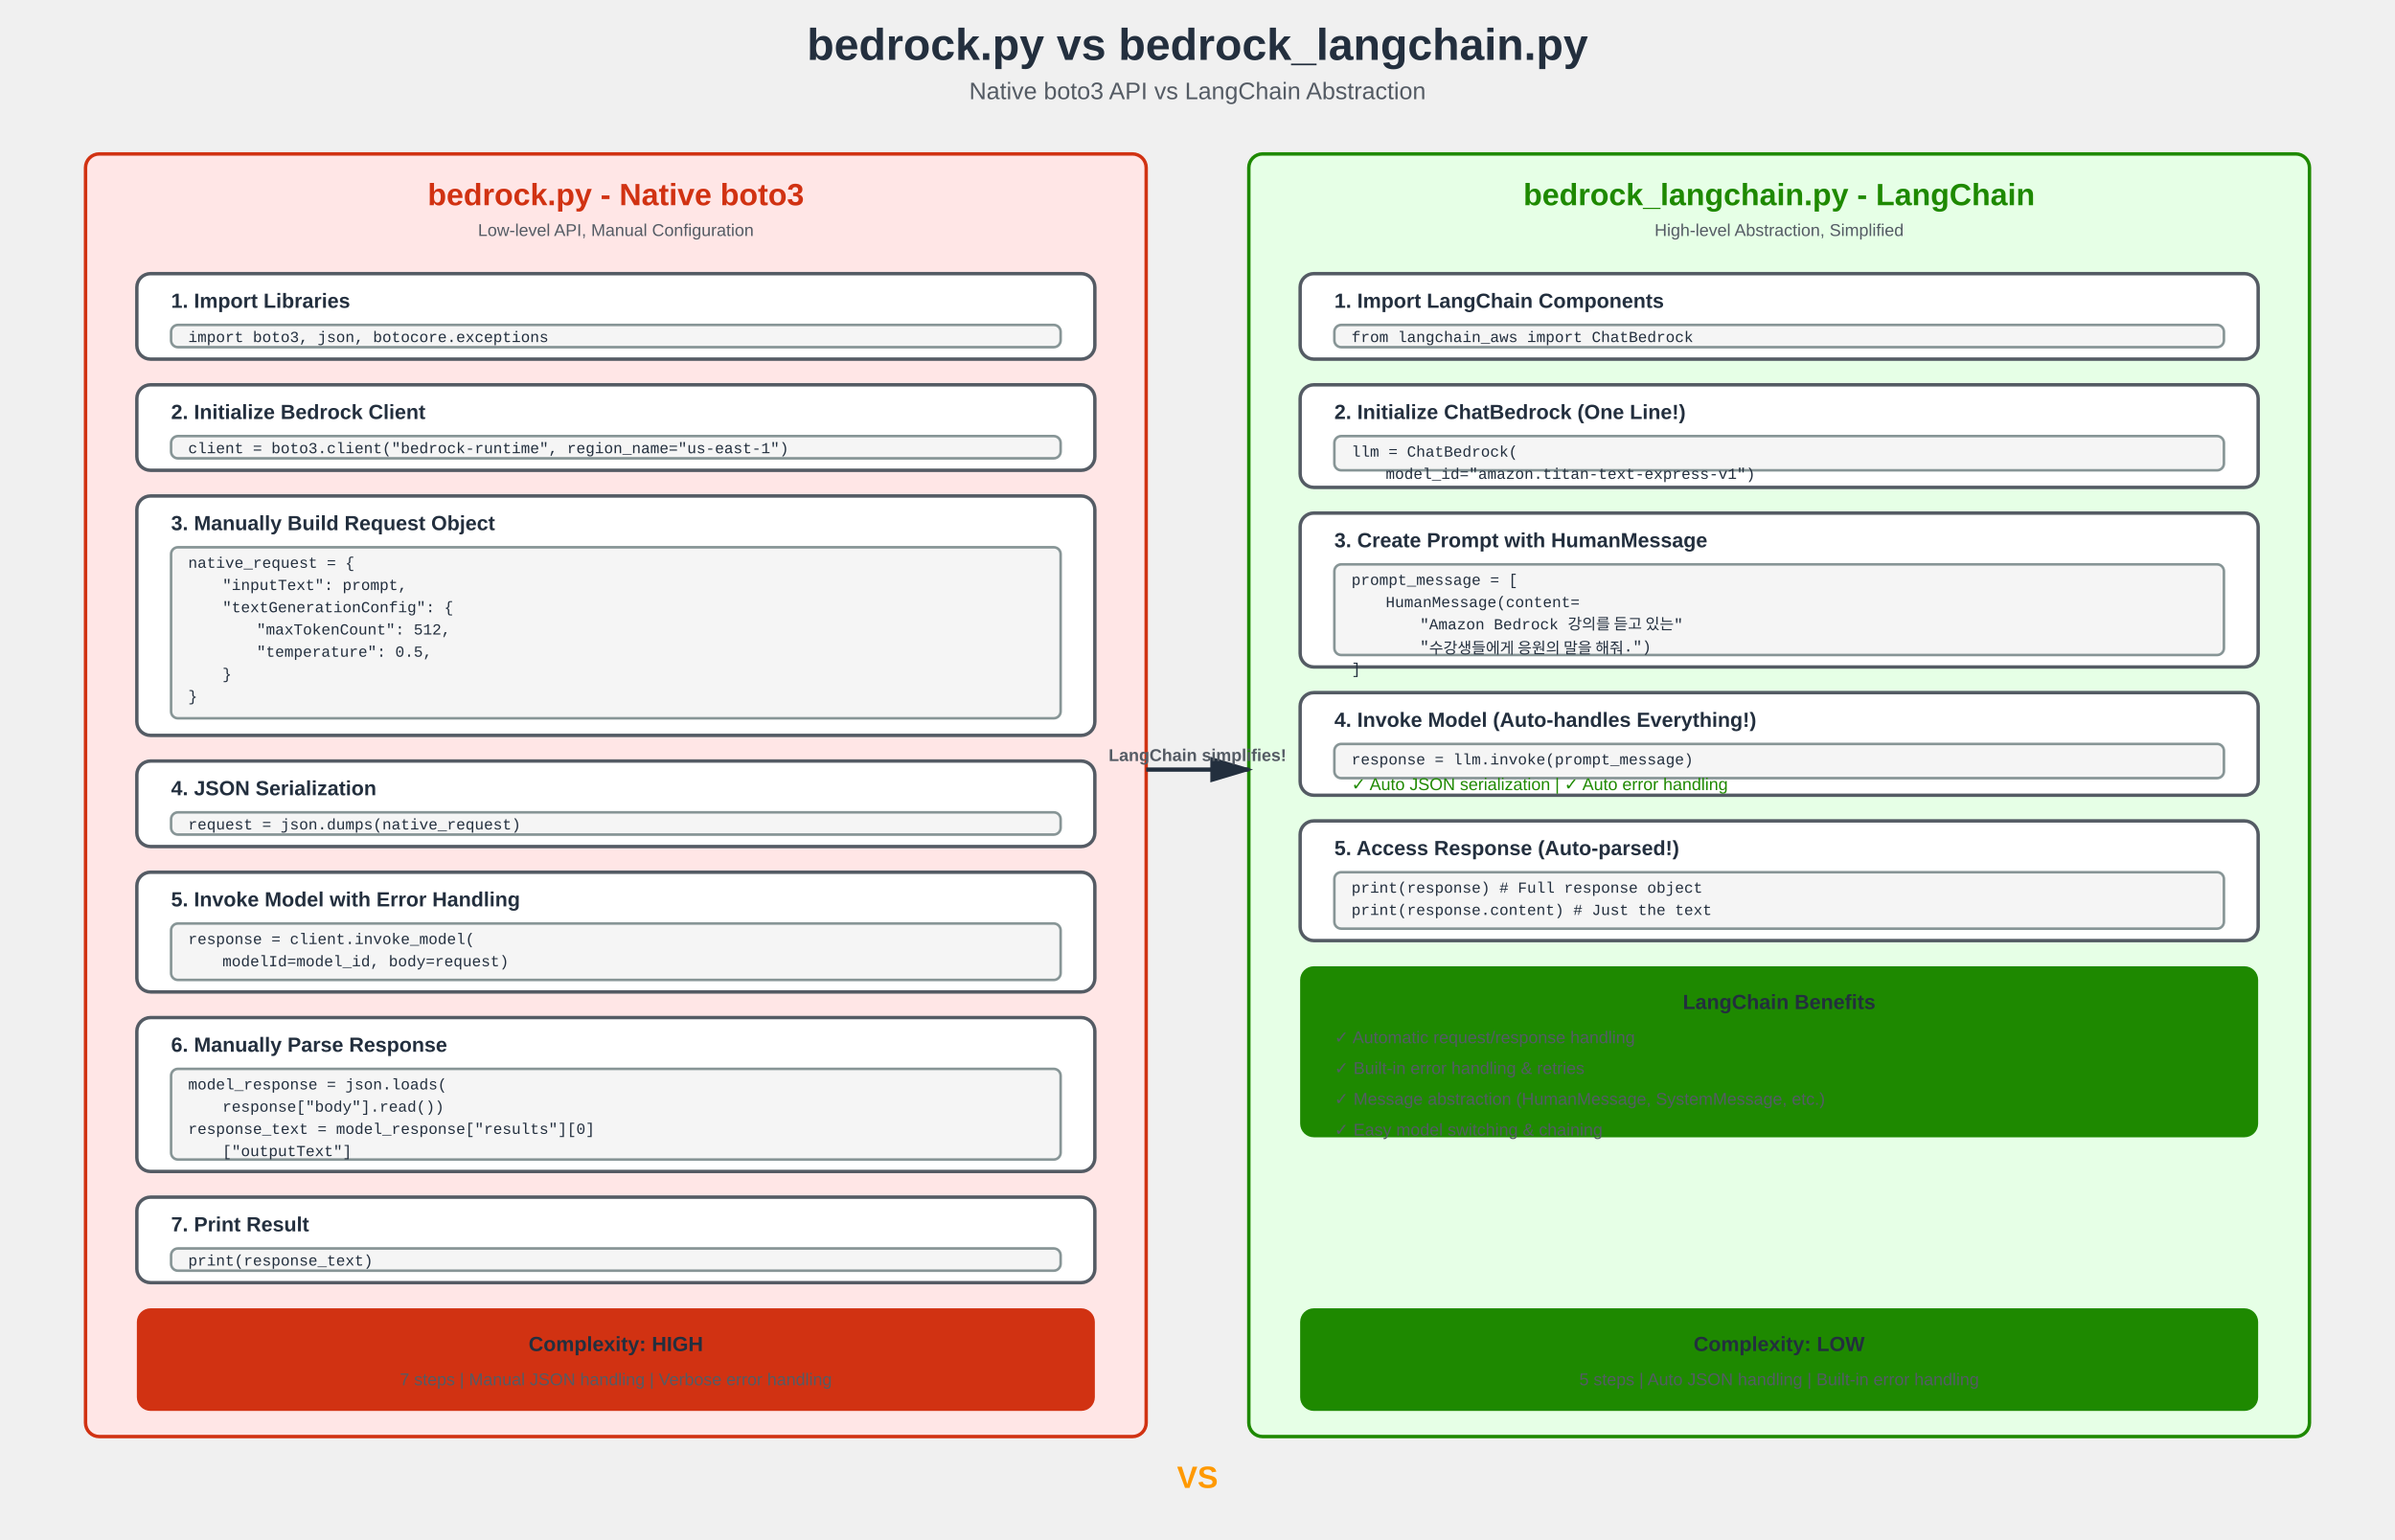
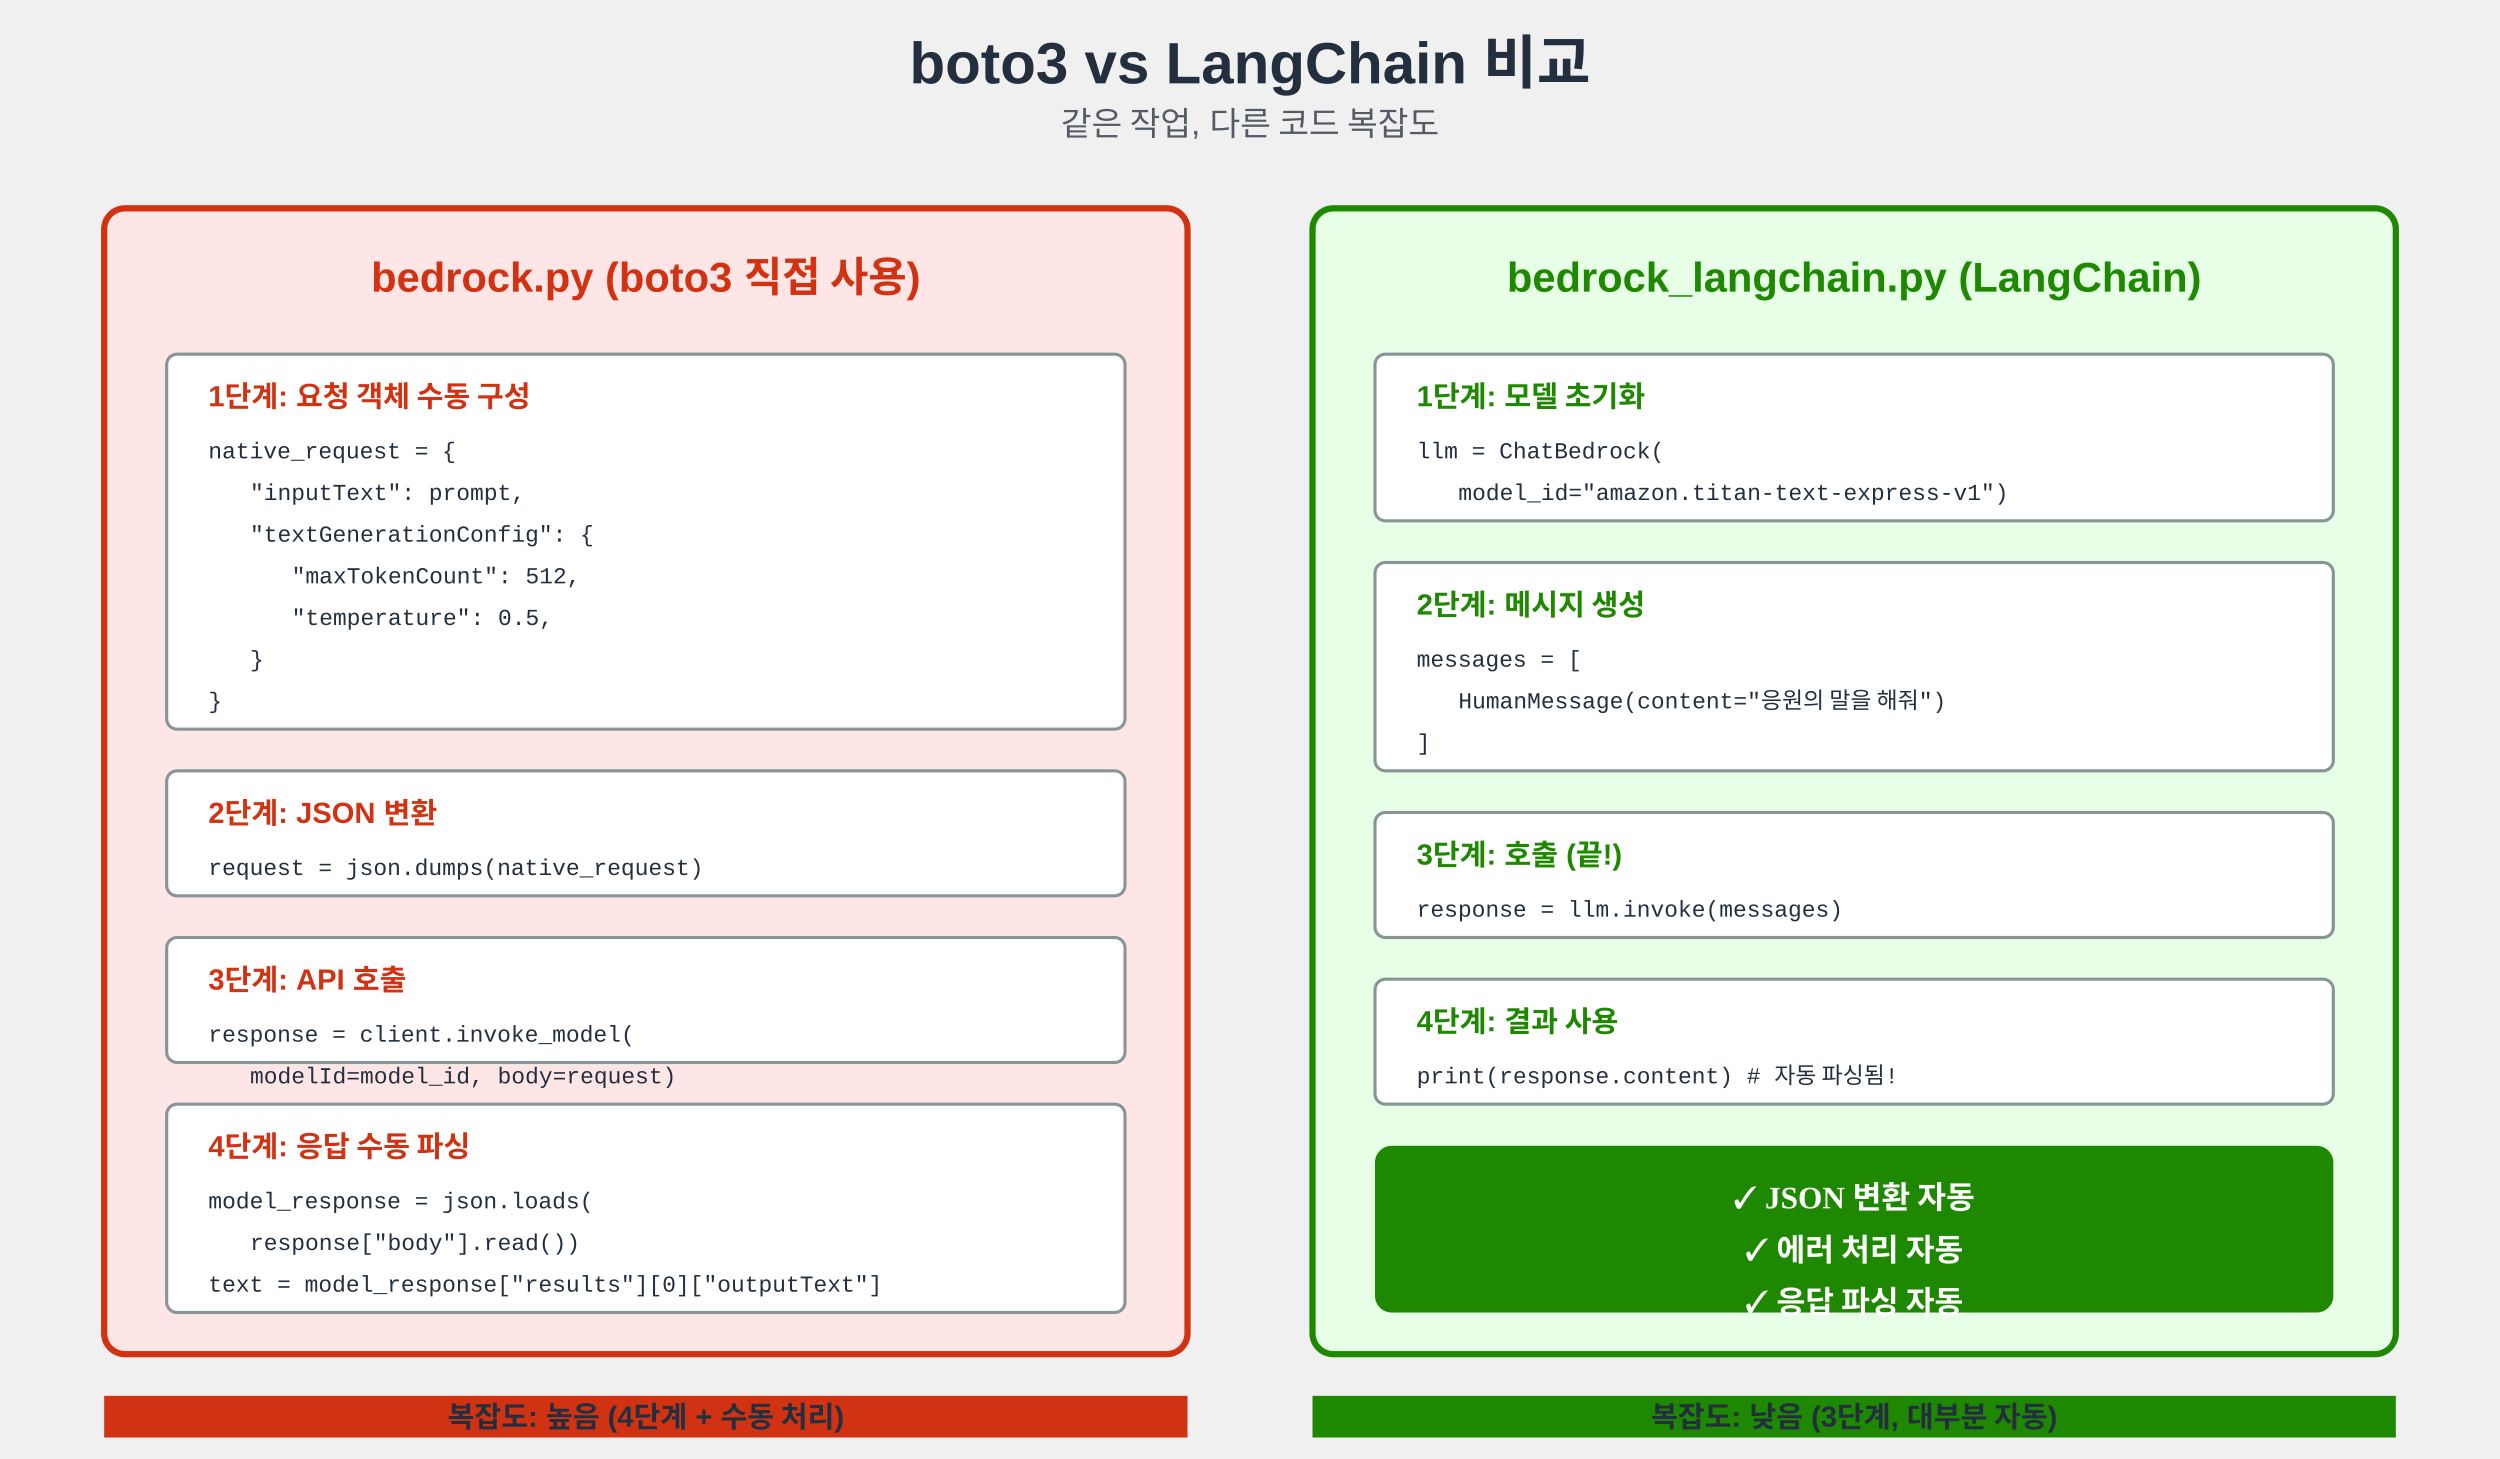
- <svg xmlns="http://www.w3.org/2000/svg" viewBox="0 0 1400 900">
+ <svg xmlns="http://www.w3.org/2000/svg" viewBox="0 0 1200 700">
  <defs>
    <style>
-       .title { font-family: Arial, sans-serif; font-size: 26px; font-weight: bold; fill: #232f3e; }
-       .subtitle { font-family: Arial, sans-serif; font-size: 14px; fill: #545b64; }
-       .section-title { font-family: Arial, sans-serif; font-size: 18px; fill: #232f3e; font-weight: 600; }
-       .label { font-family: Arial, sans-serif; font-size: 12px; fill: #232f3e; font-weight: 600; }
-       .small-label { font-family: Arial, sans-serif; font-size: 10px; fill: #545b64; }
-       .code { font-family: 'Courier New', monospace; font-size: 10px; fill: #232f3e; }
-       .code-small { font-family: 'Courier New', monospace; font-size: 9px; fill: #232f3e; }
-       .highlight { font-weight: 600; fill: #ff9900; }
-       .aws-orange { fill: #ff9900; }
-       .aws-blue { fill: #527fff; }
-       .aws-green { fill: #1e8900; }
-       .box { fill: #ffffff; stroke: #545b64; stroke-width: 2; rx: 8; }
-       .native-box { fill: #ffe6e6; stroke: #d13212; stroke-width: 2; rx: 8; }
-       .langchain-box { fill: #e6ffe6; stroke: #1e8900; stroke-width: 2; rx: 8; }
-       .code-box { fill: #f5f5f5; stroke: #879596; stroke-width: 1.5; rx: 4; }
-       .arrow { fill: none; stroke: #232f3e; stroke-width: 2.5; marker-end: url(#arrowhead); }
+       .title { font-family: Arial, sans-serif; font-size: 28px; font-weight: bold; fill: #232f3e; }
+       .subtitle { font-family: Arial, sans-serif; font-size: 16px; fill: #545b64; }
+       .label { font-family: Arial, sans-serif; font-size: 14px; fill: #232f3e; font-weight: 600; }
+       .code { font-family: 'Courier New', monospace; font-size: 11px; fill: #232f3e; }
+       .highlight { font-size: 15px; font-weight: 600; }
+       .native-box { fill: #ffe6e6; stroke: #d13212; stroke-width: 3; rx: 10; }
+       .langchain-box { fill: #e6ffe6; stroke: #1e8900; stroke-width: 3; rx: 10; }
+       .code-box { fill: #ffffff; stroke: #879596; stroke-width: 1.5; rx: 5; }
    </style>
-     <marker id="arrowhead" markerWidth="10" markerHeight="10" refX="9" refY="3" orient="auto">
-       <polygon points="0 0, 10 3, 0 6" fill="#232f3e" />
-     </marker>
  </defs>
-   <text x="700" y="35" text-anchor="middle" class="title">bedrock.py vs bedrock_langchain.py</text>
-   <text x="700" y="58" text-anchor="middle" class="subtitle">Native boto3 API vs LangChain Abstraction</text>
-   <rect class="native-box" x="50" y="90" width="620" height="750" />
-   <text x="360" y="120" text-anchor="middle" class="section-title" style="fill: #d13212;">bedrock.py - Native boto3</text>
-   <text x="360" y="138" text-anchor="middle" class="small-label">Low-level API, Manual Configuration</text>
-   <rect class="box" x="80" y="160" width="560" height="50" />
-   <text x="100" y="180" class="label">1. Import Libraries</text>
-   <rect class="code-box" x="100" y="190" width="520" height="13" />
-   <text x="110" y="200" class="code-small">import boto3, json, botocore.exceptions</text>
-   <rect class="box" x="80" y="225" width="560" height="50" />
-   <text x="100" y="245" class="label">2. Initialize Bedrock Client</text>
-   <rect class="code-box" x="100" y="255" width="520" height="13" />
-   <text x="110" y="265" class="code-small">client = boto3.client("bedrock-runtime", region_name="us-east-1")</text>
-   <rect class="box" x="80" y="290" width="560" height="140" />
-   <text x="100" y="310" class="label">3. Manually Build Request Object</text>
-   <rect class="code-box" x="100" y="320" width="520" height="100" />
-   <text x="110" y="332" class="code-small">native_request = {</text>
-   <text x="130" y="345" class="code-small">"inputText": prompt,</text>
-   <text x="130" y="358" class="code-small">"textGenerationConfig": {</text>
-   <text x="150" y="371" class="code-small">"maxTokenCount": 512,</text>
-   <text x="150" y="384" class="code-small">"temperature": 0.5,</text>
-   <text x="130" y="397" class="code-small">}</text>
-   <text x="110" y="410" class="code-small">}</text>
-   <rect class="box" x="80" y="445" width="560" height="50" fill="#fff5e6" />
-   <text x="100" y="465" class="label">4. JSON Serialization</text>
-   <rect class="code-box" x="100" y="475" width="520" height="13" />
-   <text x="110" y="485" class="code-small">request = json.dumps(native_request)</text>
-   <rect class="box" x="80" y="510" width="560" height="70" fill="#ffe6e6" />
-   <text x="100" y="530" class="label">5. Invoke Model with Error Handling</text>
-   <rect class="code-box" x="100" y="540" width="520" height="33" />
-   <text x="110" y="552" class="code-small">response = client.invoke_model(</text>
-   <text x="130" y="565" class="code-small">modelId=model_id, body=request)</text>
-   <rect class="box" x="80" y="595" width="560" height="90" fill="#fff5e6" />
-   <text x="100" y="615" class="label">6. Manually Parse Response</text>
-   <rect class="code-box" x="100" y="625" width="520" height="53" />
-   <text x="110" y="637" class="code-small">model_response = json.loads(</text>
-   <text x="130" y="650" class="code-small">response["body"].read())</text>
-   <text x="110" y="663" class="code-small">response_text = model_response["results"][0]</text>
-   <text x="130" y="676" class="code-small">["outputText"]</text>
-   <rect class="box" x="80" y="700" width="560" height="50" />
-   <text x="100" y="720" class="label">7. Print Result</text>
-   <rect class="code-box" x="100" y="730" width="520" height="13" />
-   <text x="110" y="740" class="code-small">print(response_text)</text>
-   <rect x="80" y="765" width="560" height="60" fill="#d13212" rx="8" />
-   <text x="360" y="790" text-anchor="middle" class="label" fill="white" font-size="14px">Complexity: HIGH</text>
-   <text x="360" y="810" text-anchor="middle" class="small-label" fill="white">7 steps | Manual JSON handling | Verbose error handling</text>
-   <rect class="langchain-box" x="730" y="90" width="620" height="750" />
-   <text x="1040" y="120" text-anchor="middle" class="section-title" style="fill: #1e8900;">bedrock_langchain.py - LangChain</text>
-   <text x="1040" y="138" text-anchor="middle" class="small-label">High-level Abstraction, Simplified</text>
-   <rect class="box" x="760" y="160" width="560" height="50" />
-   <text x="780" y="180" class="label">1. Import LangChain Components</text>
-   <rect class="code-box" x="780" y="190" width="520" height="13" />
-   <text x="790" y="200" class="code-small">from langchain_aws import ChatBedrock</text>
-   <rect class="box" x="760" y="225" width="560" height="60" fill="#e6ffe6" />
-   <text x="780" y="245" class="label">2. Initialize ChatBedrock (One Line!)</text>
-   <rect class="code-box" x="780" y="255" width="520" height="20" />
-   <text x="790" y="267" class="code-small">llm = ChatBedrock(</text>
-   <text x="810" y="280" class="code-small">model_id="amazon.titan-text-express-v1")</text>
-   <rect class="box" x="760" y="300" width="560" height="90" fill="#e6ffe6" />
-   <text x="780" y="320" class="label">3. Create Prompt with HumanMessage</text>
-   <rect class="code-box" x="780" y="330" width="520" height="53" />
-   <text x="790" y="342" class="code-small">prompt_message = [</text>
-   <text x="810" y="355" class="code-small">HumanMessage(content=</text>
-   <text x="830" y="368" class="code-small">"Amazon Bedrock 강의를 듣고 있는"</text>
-   <text x="830" y="381" class="code-small">"수강생들에게 응원의 말을 해줘.")</text>
-   <text x="790" y="394" class="code-small">]</text>
-   <rect class="box" x="760" y="405" width="560" height="60" fill="#d4f4dd" />
-   <text x="780" y="425" class="label">4. Invoke Model (Auto-handles Everything!)</text>
-   <rect class="code-box" x="780" y="435" width="520" height="20" />
-   <text x="790" y="447" class="code-small">response = llm.invoke(prompt_message)</text>
-   <text x="790" y="462" class="small-label" style="fill: #1e8900;">✓ Auto JSON serialization | ✓ Auto error handling</text>
-   <rect class="box" x="760" y="480" width="560" height="70" />
-   <text x="780" y="500" class="label">5. Access Response (Auto-parsed!)</text>
-   <rect class="code-box" x="780" y="510" width="520" height="33" />
-   <text x="790" y="522" class="code-small">print(response)  # Full response object</text>
-   <text x="790" y="535" class="code-small">print(response.content)  # Just the text</text>
-   <rect x="760" y="565" width="560" height="100" fill="#1e8900" rx="8" />
-   <text x="1040" y="590" text-anchor="middle" class="label" fill="white" font-size="14px">LangChain Benefits</text>
-   <text x="780" y="610" class="small-label" fill="white">✓ Automatic request/response handling</text>
-   <text x="780" y="628" class="small-label" fill="white">✓ Built-in error handling &amp; retries</text>
-   <text x="780" y="646" class="small-label" fill="white">✓ Message abstraction (HumanMessage, SystemMessage, etc.)</text>
-   <text x="780" y="664" class="small-label" fill="white">✓ Easy model switching &amp; chaining</text>
-   <rect x="760" y="765" width="560" height="60" fill="#1e8900" rx="8" />
-   <text x="1040" y="790" text-anchor="middle" class="label" fill="white" font-size="14px">Complexity: LOW</text>
-   <text x="1040" y="810" text-anchor="middle" class="small-label" fill="white">5 steps | Auto JSON handling | Built-in error handling</text>
-   <text x="700" y="870" text-anchor="middle" class="section-title" style="fill: #ff9900;">VS</text>
-   <path d="M 670 450 L 730 450" class="arrow" />
-   <text x="700" y="445" text-anchor="middle" class="small-label" fill="#ff9900" font-weight="600">LangChain simplifies!</text>
+   <text x="600" y="40" text-anchor="middle" class="title">boto3 vs LangChain 비교</text>
+   <text x="600" y="65" text-anchor="middle" class="subtitle">같은 작업, 다른 코드 복잡도</text>
+   <rect class="native-box" x="50" y="100" width="520" height="550" />
+   <text x="310" y="140" text-anchor="middle" class="label" style="fill: #d13212; font-size: 20px;">bedrock.py (boto3 직접 사용)</text>
+   <rect class="code-box" x="80" y="170" width="460" height="180" />
+   <text x="100" y="195" class="label" style="fill: #d13212;">1단계: 요청 객체 수동 구성</text>
+   <text x="100" y="220" class="code">native_request = {</text>
+   <text x="120" y="240" class="code">  "inputText": prompt,</text>
+   <text x="120" y="260" class="code">  "textGenerationConfig": {</text>
+   <text x="140" y="280" class="code">    "maxTokenCount": 512,</text>
+   <text x="140" y="300" class="code">    "temperature": 0.5,</text>
+   <text x="120" y="320" class="code">  }</text>
+   <text x="100" y="340" class="code">}</text>
+   <rect class="code-box" x="80" y="370" width="460" height="60" />
+   <text x="100" y="395" class="label" style="fill: #d13212;">2단계: JSON 변환</text>
+   <text x="100" y="420" class="code">request = json.dumps(native_request)</text>
+   <rect class="code-box" x="80" y="450" width="460" height="60" />
+   <text x="100" y="475" class="label" style="fill: #d13212;">3단계: API 호출</text>
+   <text x="100" y="500" class="code">response = client.invoke_model(</text>
+   <text x="120" y="520" class="code">modelId=model_id, body=request)</text>
+   <rect class="code-box" x="80" y="530" width="460" height="100" />
+   <text x="100" y="555" class="label" style="fill: #d13212;">4단계: 응답 수동 파싱</text>
+   <text x="100" y="580" class="code">model_response = json.loads(</text>
+   <text x="120" y="600" class="code">response["body"].read())</text>
+   <text x="100" y="620" class="code">text = model_response["results"][0]["outputText"]</text>
+   <rect class="langchain-box" x="630" y="100" width="520" height="550" />
+   <text x="890" y="140" text-anchor="middle" class="label" style="fill: #1e8900; font-size: 20px;">bedrock_langchain.py (LangChain)</text>
+   <rect class="code-box" x="660" y="170" width="460" height="80" />
+   <text x="680" y="195" class="label" style="fill: #1e8900;">1단계: 모델 초기화</text>
+   <text x="680" y="220" class="code">llm = ChatBedrock(</text>
+   <text x="700" y="240" class="code">model_id="amazon.titan-text-express-v1")</text>
+   <rect class="code-box" x="660" y="270" width="460" height="100" />
+   <text x="680" y="295" class="label" style="fill: #1e8900;">2단계: 메시지 생성</text>
+   <text x="680" y="320" class="code">messages = [</text>
+   <text x="700" y="340" class="code">HumanMessage(content="응원의 말을 해줘")</text>
+   <text x="680" y="360" class="code">]</text>
+   <rect class="code-box" x="660" y="390" width="460" height="60" fill="#d4f4dd" />
+   <text x="680" y="415" class="label" style="fill: #1e8900;">3단계: 호출 (끝!)</text>
+   <text x="680" y="440" class="code">response = llm.invoke(messages)</text>
+   <rect class="code-box" x="660" y="470" width="460" height="60" />
+   <text x="680" y="495" class="label" style="fill: #1e8900;">4단계: 결과 사용</text>
+   <text x="680" y="520" class="code">print(response.content)  # 자동 파싱됨!</text>
+   <rect x="660" y="550" width="460" height="80" fill="#1e8900" rx="8" />
+   <text x="890" y="580" text-anchor="middle" class="highlight" fill="white">✓ JSON 변환 자동</text>
+   <text x="890" y="605" text-anchor="middle" class="highlight" fill="white">✓ 에러 처리 자동</text>
+   <text x="890" y="630" text-anchor="middle" class="highlight" fill="white">✓ 응답 파싱 자동</text>
+   <rect x="50" y="670" width="520" height="20" fill="#d13212" />
+   <text x="310" y="685" text-anchor="middle" class="label" fill="white">복잡도: 높음 (4단계 + 수동 처리)</text>
+   <rect x="630" y="670" width="520" height="20" fill="#1e8900" />
+   <text x="890" y="685" text-anchor="middle" class="label" fill="white">복잡도: 낮음 (3단계, 대부분 자동)</text>
</svg>
